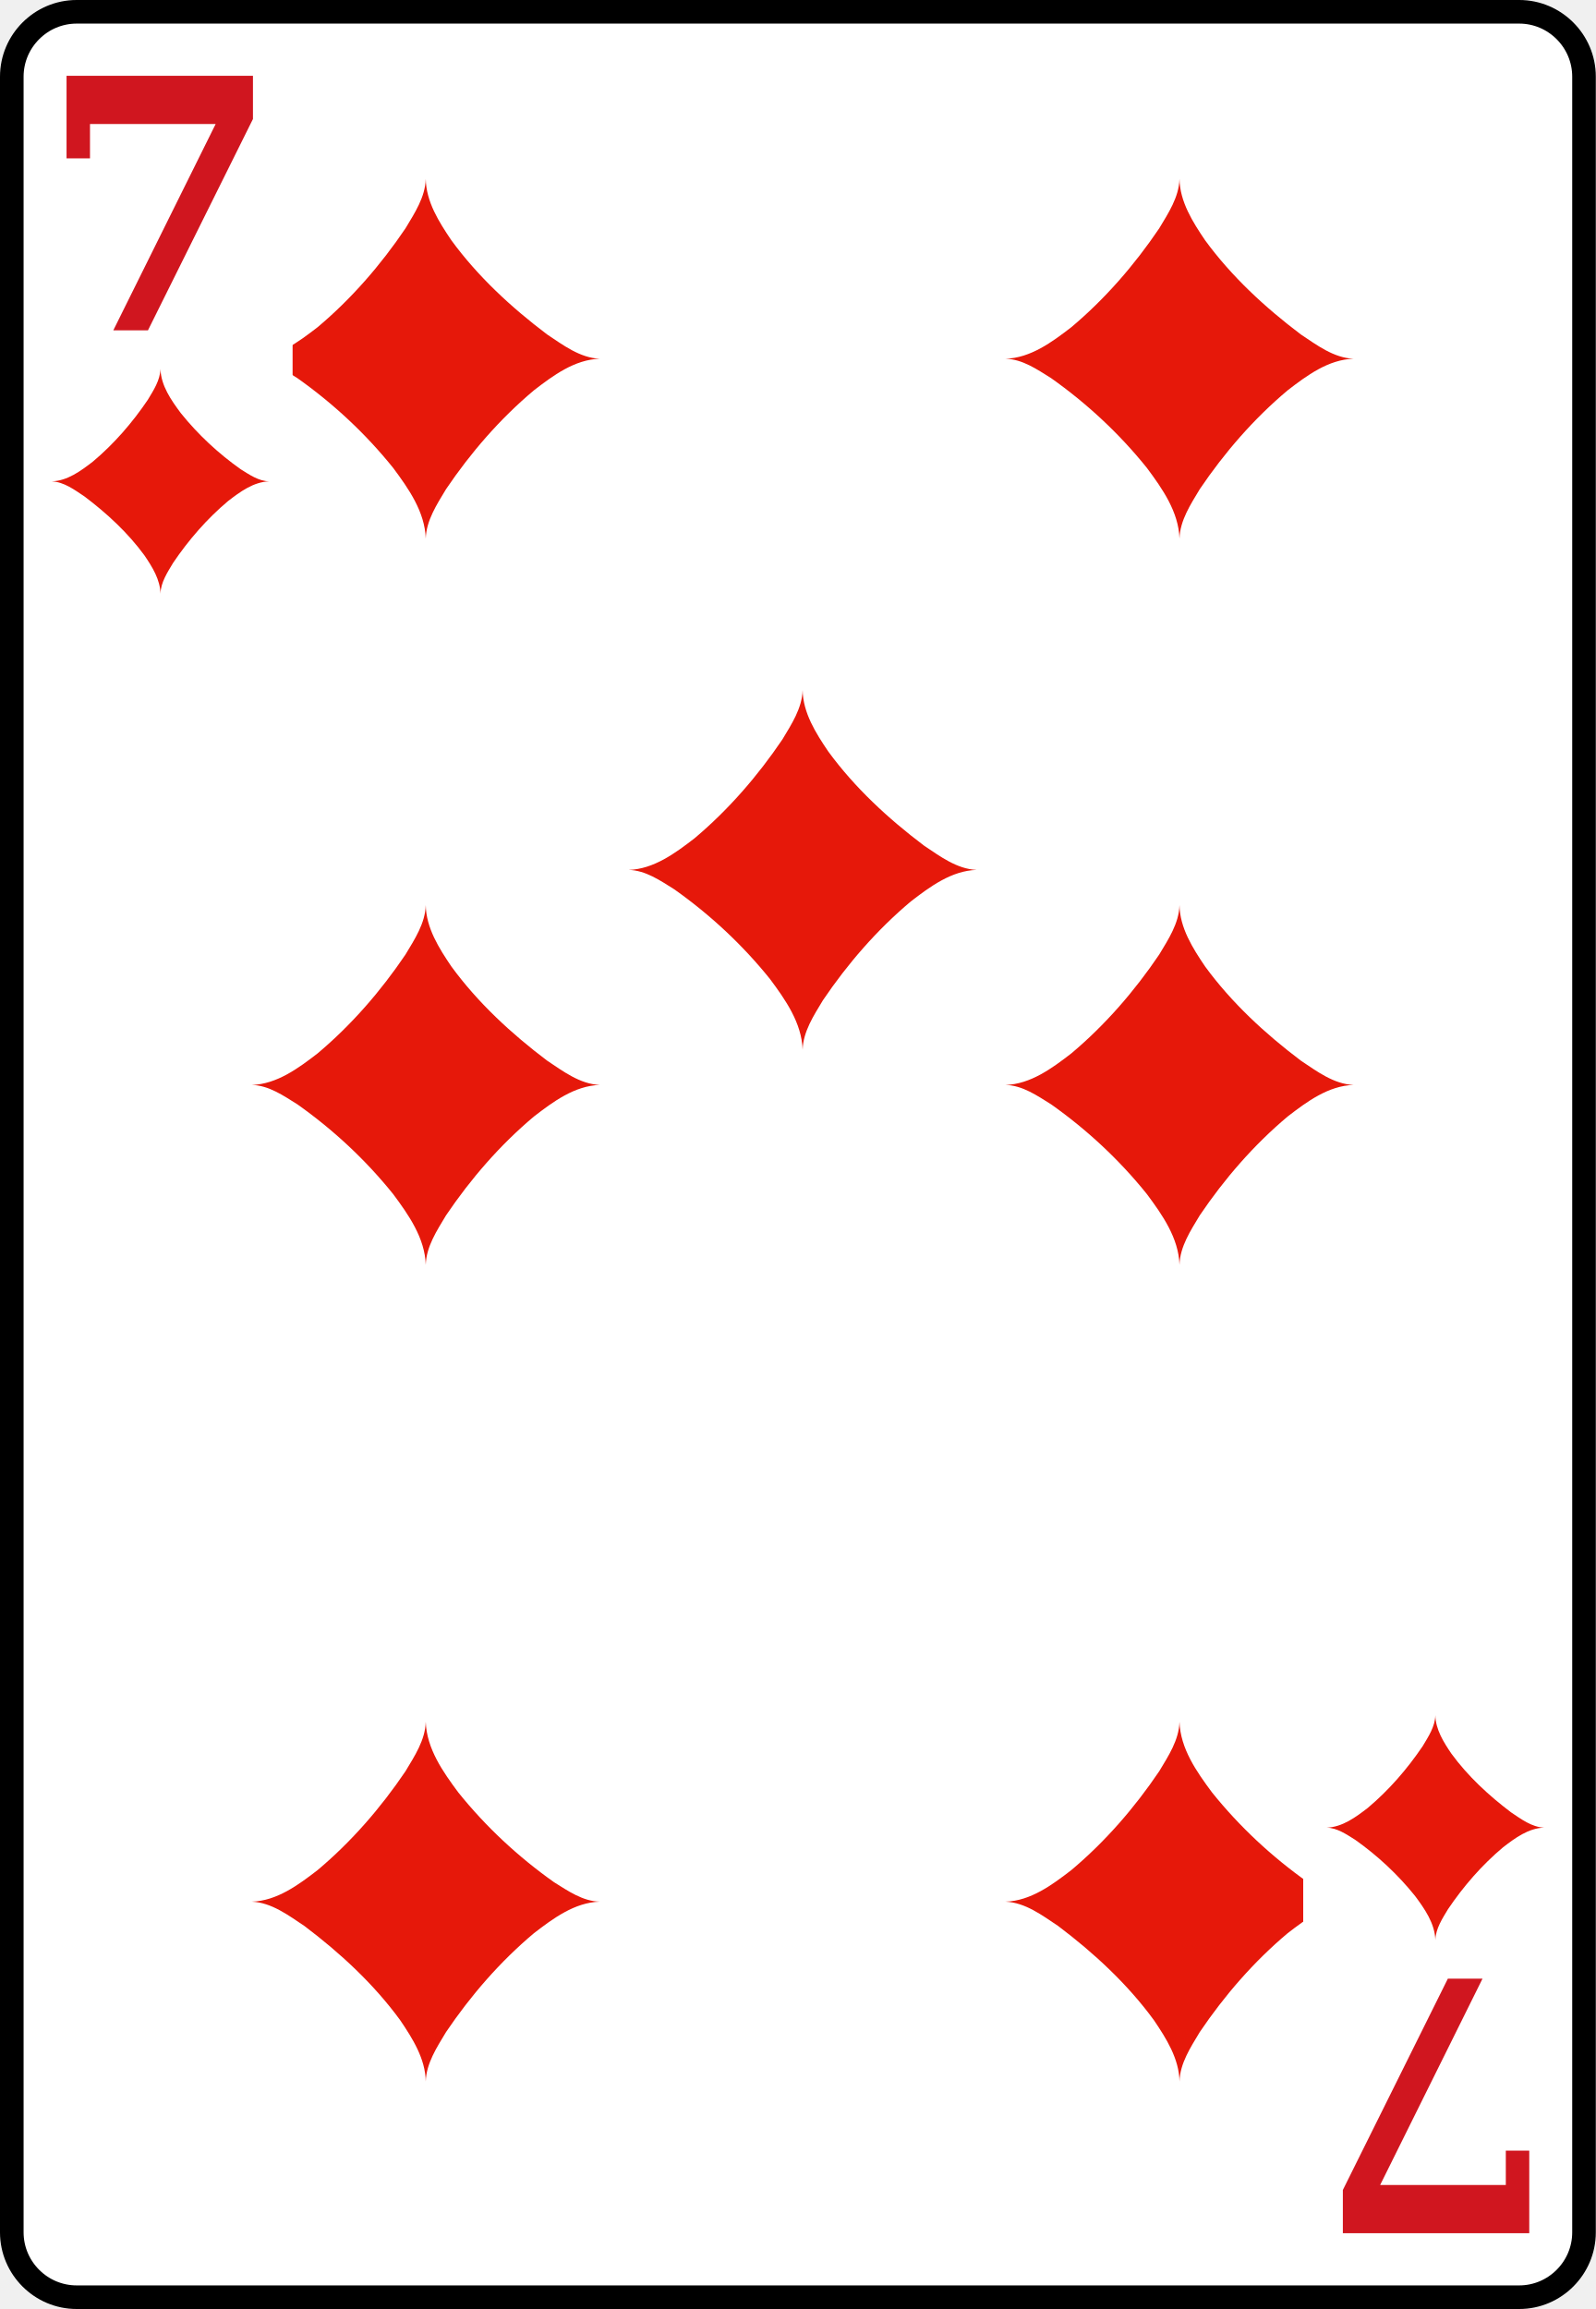
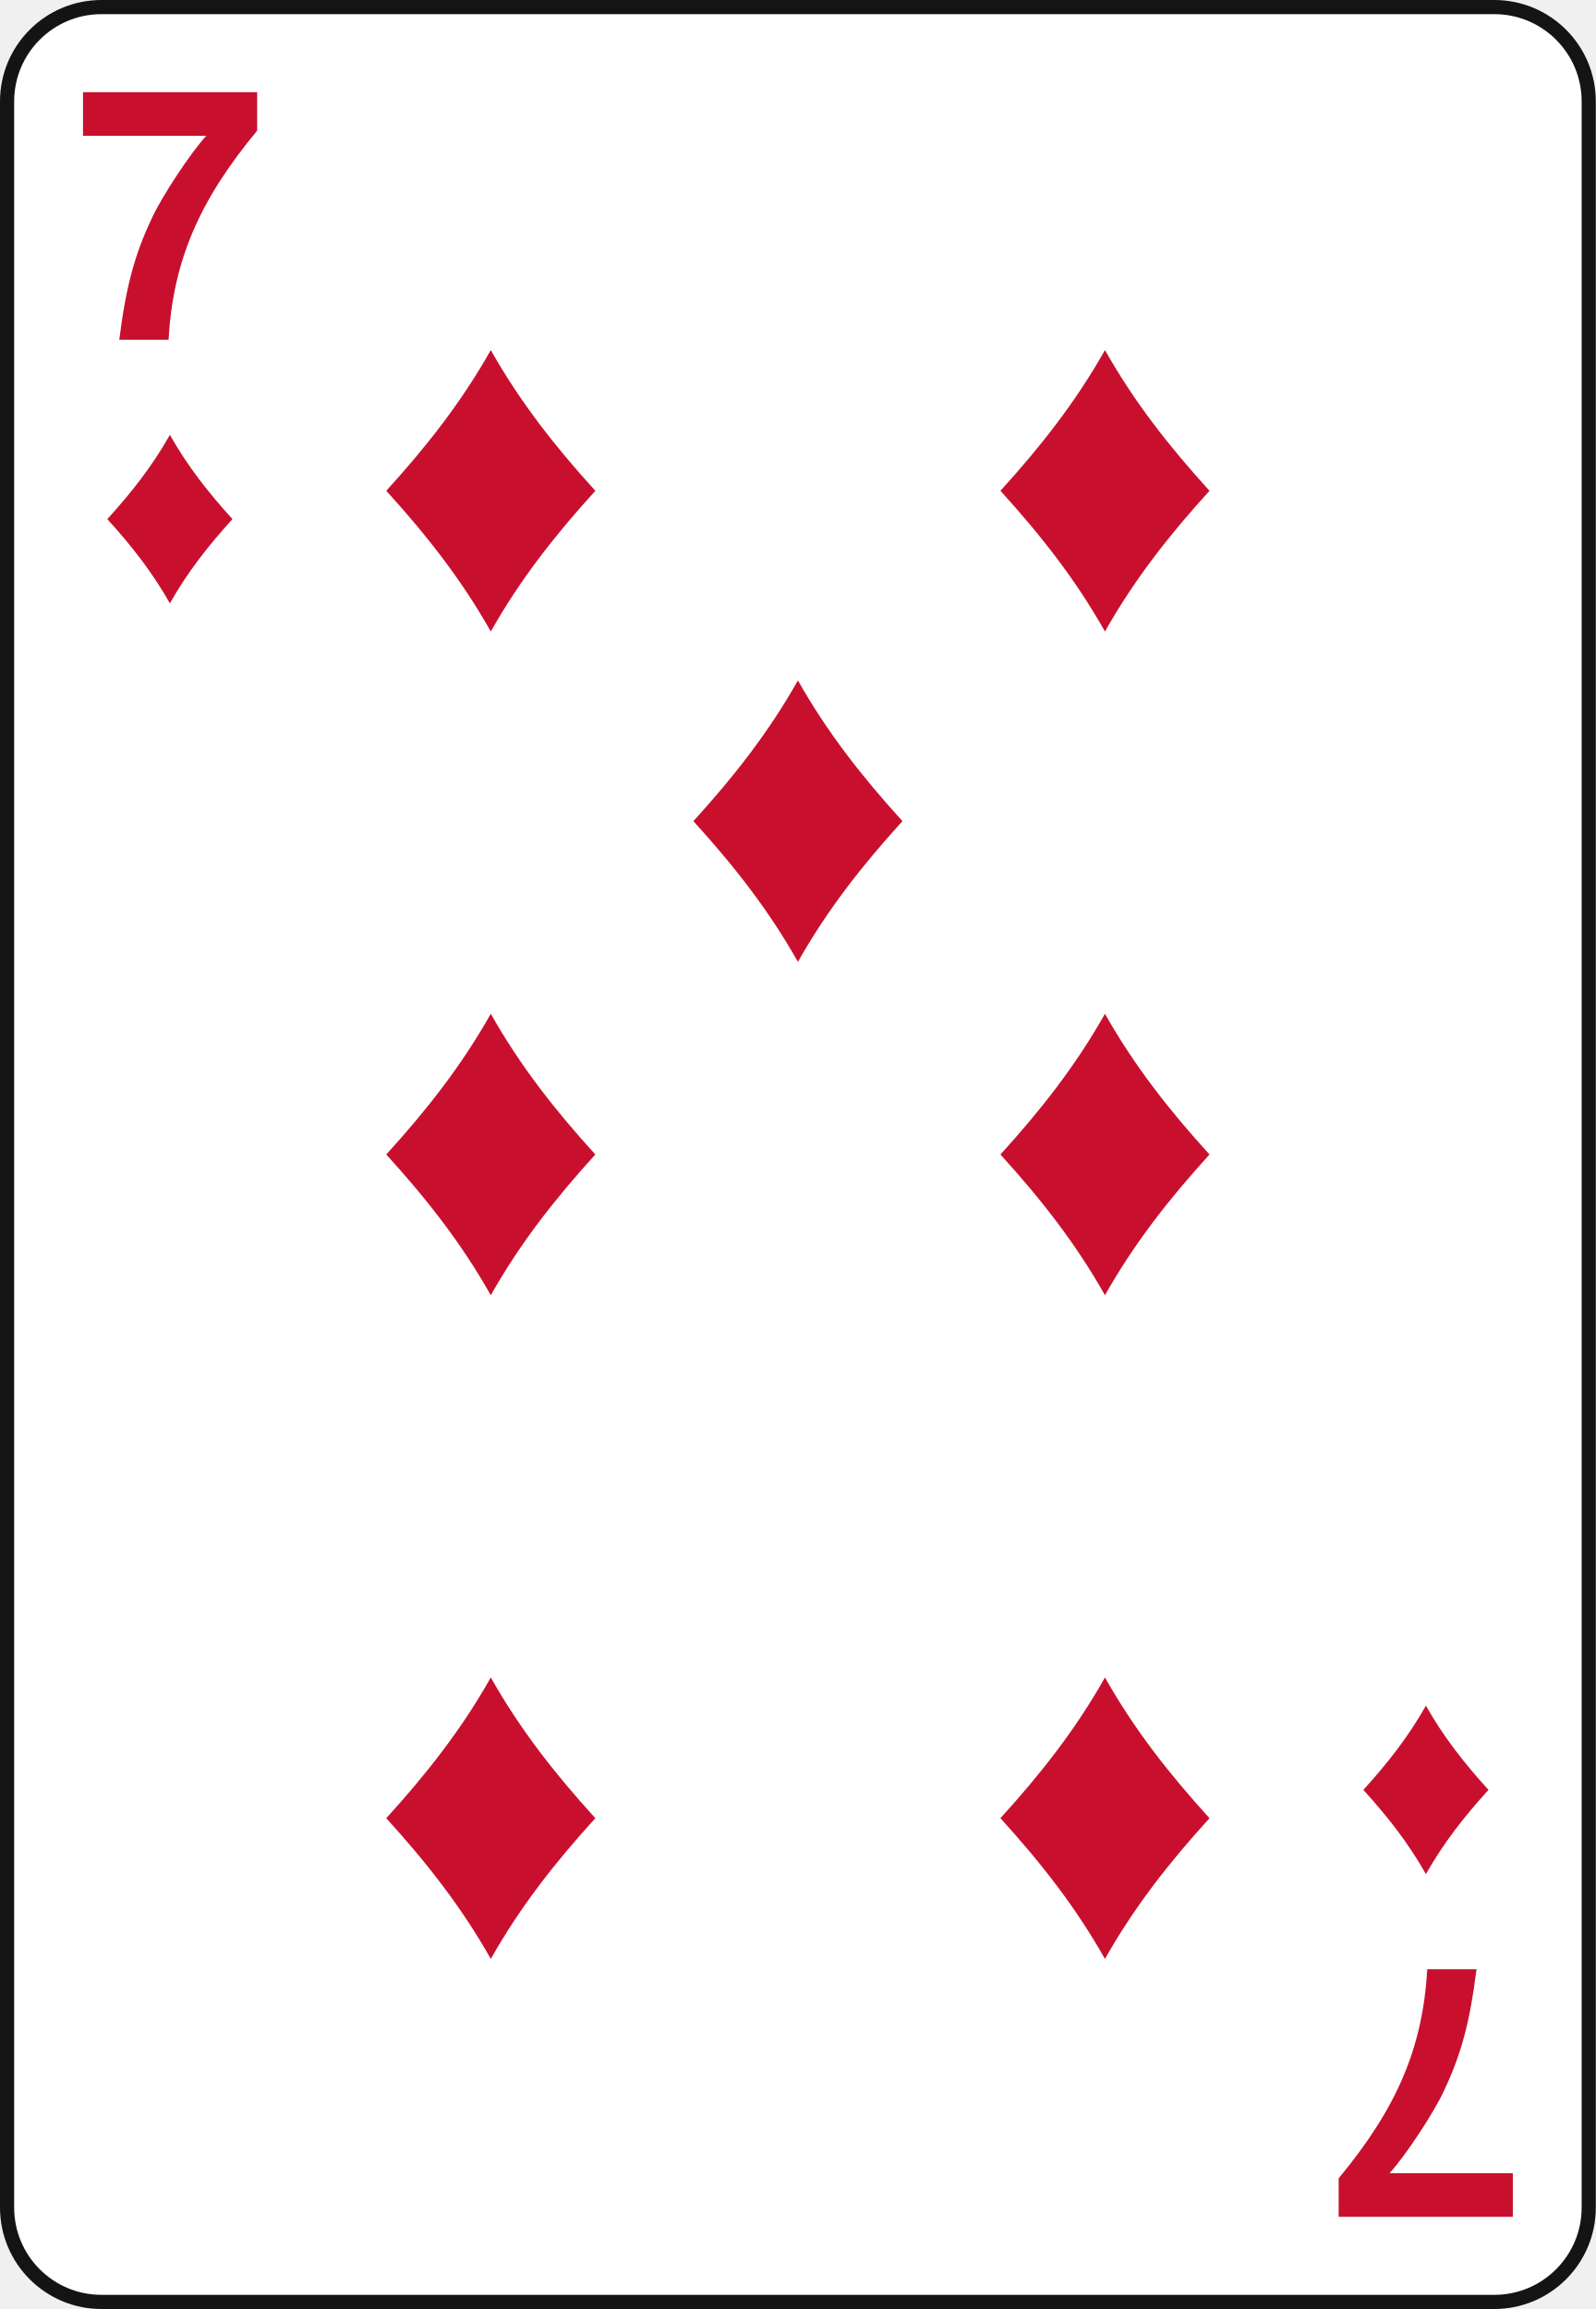
- <svg xmlns="http://www.w3.org/2000/svg" xmlns:xlink="http://www.w3.org/1999/xlink" viewBox="0 0 169.075 244.64" width="169.075" height="244.64">
-   <defs>
-     <g id="diamond">
-       <path d="M-7.68,0C-6.57,-0.035 -5.622,-0.741 -4.776,-1.393C-3.281,-2.648 -1.987,-4.141 -0.895,-5.757C-0.494,-6.426 -0.022,-7.135 0,-7.94C0.038,-6.758 0.758,-5.734 1.438,-4.82C2.65,-3.310 4.086,-1.974 5.666,-0.857C6.28,-0.474 6.932,-0.018 7.68,0C6.57,0.035 5.622,0.741 4.776,1.392C3.281,2.648 1.987,4.141 0.895,5.757C0.494,6.426 0.022,7.135 0,7.94C-0.014,6.936 -0.587,6.032 -1.132,5.228C-2.3,3.63 -3.779,2.264 -5.358,1.073C-6.061,0.605 -6.805,0.039 -7.68,0Z" id="path67" fill="#e6180a" />
+ <svg xmlns="http://www.w3.org/2000/svg" viewBox="0 0 169.075 244.64" width="169.075" height="244.64">
+   <rect x="0.75" y="0.75" width="167.575" height="243.140" rx="10" fill="#fff" stroke="#141414" stroke-width="1.5" />
+   <g fill="#c8102e">
+     <g transform="translate(52.00 52.00) scale(1.42)">
+       <path d="M0-10.5C2.2-6.6 4.8-3.3 7.8 0 4.8 3.3 2.2 6.6 0 10.5-2.2 6.6-4.8 3.3-7.8 0-4.8-3.3-2.2-6.6 0-10.5Z" />
    </g>
-     <g id="base">
-       <path d="M 0,0C0,3.78 3.09,6.87 6.87,6.87L159.715,6.87C163.485,6.87 166.575,3.78 166.575,0L166.575,-228.4C166.575,-232.18 163.485,-235.27 159.715,-235.27L6.87,-235.27C3.09,-235.27 0,-232.18 0,-228.4L0,0 z" id="path49" fill="#FFFFFF" stroke="#000000" stroke-width="2.5" />
+     <g transform="translate(117.07 52.00) scale(1.42)">
+       <path d="M0-10.5C2.2-6.6 4.8-3.3 7.8 0 4.8 3.3 2.2 6.6 0 10.5-2.2 6.6-4.8 3.3-7.8 0-4.8-3.3-2.2-6.6 0-10.5Z" />
    </g>
-   </defs>
-   <g transform="translate(-1004.2,-6.616994)">
-     <use xlink:href="#base" x="1005.45" y="243.137" />
-     <use xlink:href="#diamond" x="437.212" y="18.595" transform="matrix(-2.4,0,0,-2.4,2098.618,89.25504)" />
-     <use xlink:href="#diamond" x="437.212" y="50.654" transform="matrix(-2.4,0,0,-2.4,2098.618,243.1373)" />
-     <use xlink:href="#diamond" x="437.212" y="86.708" transform="scale(2.4,2.4)" />
-     <use xlink:href="#diamond" x="470.486" y="18.595" transform="matrix(-2.4,0,0,-2.4,2258.333,89.25504)" />
-     <use xlink:href="#diamond" x="470.486" y="50.654" transform="matrix(-2.4,0,0,-2.4,2258.333,243.1373)" />
-     <use xlink:href="#diamond" x="470.486" y="86.708" transform="scale(2.4,2.4)" />
-     <use xlink:href="#diamond" x="453.849" y="41.16" transform="matrix(-2.4,0,0,-2.4,2178.475,197.5675)" />
+     <g transform="translate(84.54 87.00) scale(1.42)">
+       <path d="M0-10.5C2.2-6.6 4.8-3.3 7.8 0 4.8 3.3 2.2 6.6 0 10.5-2.2 6.6-4.8 3.3-7.8 0-4.8-3.3-2.2-6.6 0-10.5Z" />
+     </g>
+     <g transform="translate(52.00 122.32) scale(1.42)">
+       <path d="M0-10.5C2.2-6.6 4.8-3.3 7.8 0 4.8 3.3 2.2 6.6 0 10.5-2.2 6.6-4.8 3.3-7.8 0-4.8-3.3-2.2-6.6 0-10.5Z" />
+     </g>
+     <g transform="translate(117.07 122.32) scale(1.42)">
+       <path d="M0-10.5C2.2-6.6 4.8-3.3 7.8 0 4.8 3.3 2.2 6.6 0 10.5-2.2 6.6-4.8 3.3-7.8 0-4.8-3.3-2.2-6.6 0-10.5Z" />
+     </g>
+     <g transform="translate(52.00 192.64) scale(1.42) rotate(180)">
+       <path d="M0-10.5C2.2-6.6 4.8-3.3 7.8 0 4.8 3.3 2.2 6.6 0 10.5-2.2 6.6-4.8 3.3-7.8 0-4.8-3.3-2.2-6.6 0-10.5Z" />
+     </g>
+     <g transform="translate(117.07 192.64) scale(1.42) rotate(180)">
+       <path d="M0-10.5C2.2-6.6 4.8-3.3 7.8 0 4.8 3.3 2.2 6.6 0 10.5-2.2 6.6-4.8 3.3-7.8 0-4.8-3.3-2.2-6.6 0-10.5Z" />
+     </g>
  </g>
-   <g fill="#d0161f" font-family="Georgia, DejaVu Serif, Times New Roman, serif" font-weight="bold" text-anchor="middle">
-     <rect x="3" y="3" width="28" height="60" rx="5" fill="#fff" />
-     <text x="17" y="35" font-size="37">7</text>
-     <use xlink:href="#diamond" transform="translate(17 51) scale(1.5)" />
-   </g>
-   <g fill="#d0161f" font-family="Georgia, DejaVu Serif, Times New Roman, serif" font-weight="bold" text-anchor="middle" transform="rotate(180 84.5375 122.32)">
-     <rect x="3" y="3" width="28" height="60" rx="5" fill="#fff" />
-     <text x="17" y="35" font-size="37">7</text>
-     <use xlink:href="#diamond" transform="translate(17 51) scale(1.5)" />
+   <g fill="#c8102e">
+     <g font-family="Helvetica Neue, Helvetica, Arial, DejaVu Sans, sans-serif" font-weight="700" text-anchor="middle">
+       <text x="18" y="36" font-size="37">7</text>
+       <g transform="translate(18.00 55.00) scale(0.85)">
+         <path d="M0-10.5C2.2-6.6 4.8-3.3 7.8 0 4.8 3.3 2.2 6.6 0 10.5-2.2 6.6-4.8 3.3-7.8 0-4.8-3.3-2.2-6.6 0-10.5Z" />
+       </g>
+       <g transform="rotate(180 84.5375 122.32)">
+         <text x="18" y="36" font-size="37">7</text>
+         <g transform="translate(18.00 55.00) scale(0.85)">
+           <path d="M0-10.5C2.2-6.6 4.8-3.3 7.8 0 4.8 3.3 2.2 6.6 0 10.5-2.2 6.6-4.8 3.3-7.8 0-4.8-3.3-2.2-6.6 0-10.5Z" />
+         </g>
+       </g>
+     </g>
  </g>
</svg>
